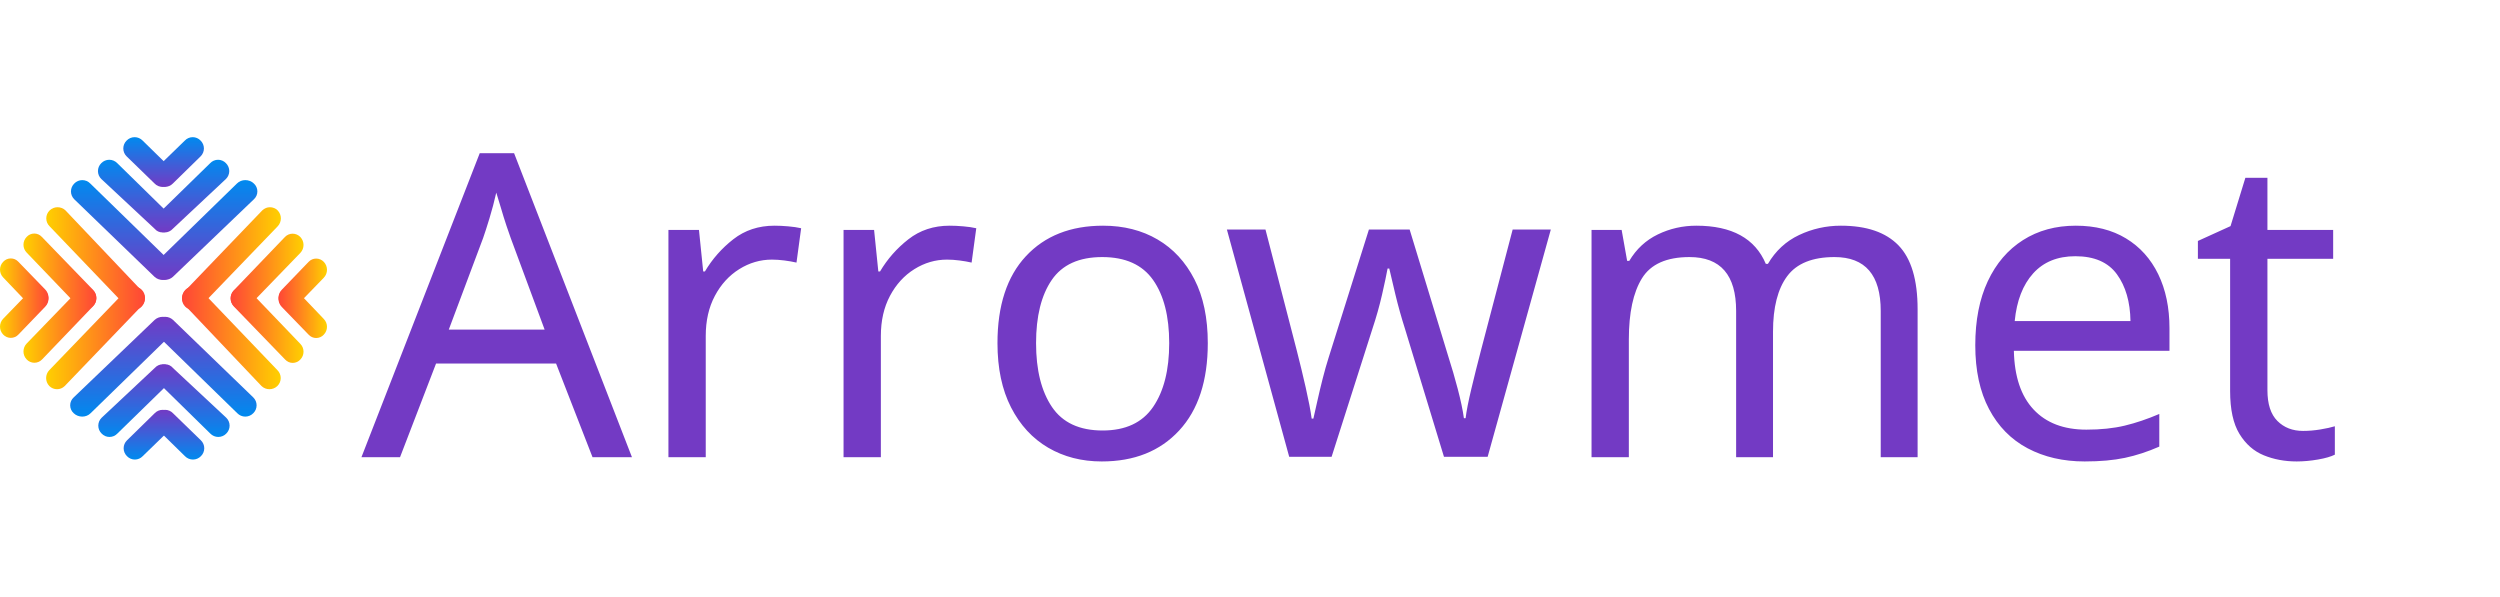
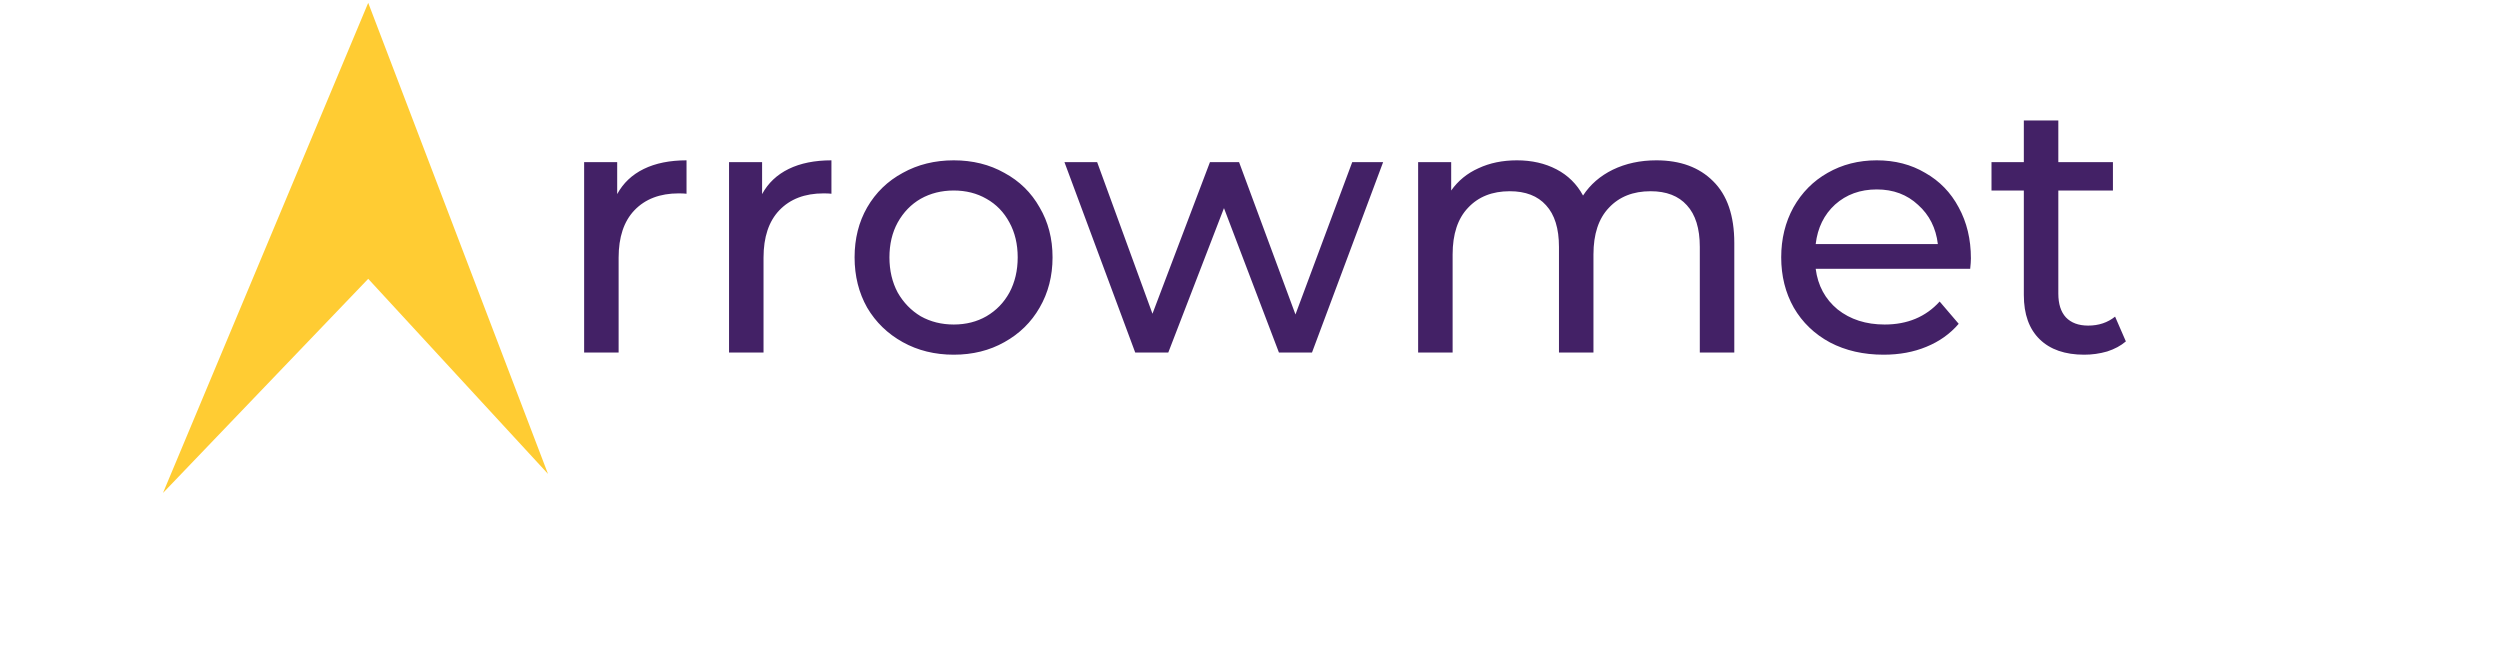
- <svg xmlns="http://www.w3.org/2000/svg" xmlns:xlink="http://www.w3.org/1999/xlink" width="3390.125" height="809">
-   <defs>
-     <linearGradient id="a" x1=".5" y1="1" x2=".5" gradientUnits="objectBoundingBox">
-       <stop offset="0" stop-color="#008aef" />
-       <stop offset="1" stop-color="#733ac4" />
-     </linearGradient>
-     <linearGradient id="c" y1="0" y2="1" xlink:href="#a" />
-     <linearGradient id="b" x1=".5" y1="1" x2=".5" gradientUnits="objectBoundingBox">
-       <stop offset="0" stop-color="#ffd000" />
-       <stop offset="1" stop-color="#ff4537" />
-     </linearGradient>
-     <linearGradient id="d" y1="0" y2="1" xlink:href="#b" />
-   </defs>
-   <g data-name="Group 61">
-     <g data-name="Group 21" fill-rule="evenodd">
-       <path data-name="Path 7" d="M46.983 62.882a14.954 14.954 0 010-21.455l37.558-36.78a15.033 15.033 0 0121.643 0 14.954 14.954 0 010 21.455l-37.876 36.78a14.663 14.663 0 01-21.325 0z" transform="translate(125.211 555.706)" fill="url(#a)" />
-       <path data-name="Path 8" d="M46.983 100.42a14.954 14.954 0 010-21.455l71.932-67.43c6.047-6.743 15.914-6.743 21.643 0 6.047 6.13 6.047 15.325 0 18.39l-72.25 70.495a14.663 14.663 0 01-21.325 0z" transform="translate(90.836 487.517)" fill="url(#a)" />
-       <path data-name="Path 9" d="M47.222 142.987a14.439 14.439 0 010-21.455L157.03 16.4c6.047-5.517 15.914-5.517 21.643 0a14.24 14.24 0 010 20.842L70.139 142.987c-6.048 6.13-16.551 6.13-22.917 0z" transform="translate(52.721 417.366)" fill="url(#a)" />
-       <path data-name="Path 10" d="M97.572 62.882a14.954 14.954 0 000-21.455L59.7 4.647a14.663 14.663 0 00-21.325 0 14.954 14.954 0 000 21.455l37.558 36.78a15.035 15.035 0 0021.639 0z" transform="translate(174.881 555.706)" fill="url(#a)" />
-       <path data-name="Path 11" d="M124.736 100.42a14.954 14.954 0 000-21.455l-72.25-67.43a13.769 13.769 0 00-21.325 0c-6.047 6.13-6.047 15.325 0 18.39l71.932 70.495a15.035 15.035 0 0021.643 0z" transform="translate(182.092 487.517)" fill="url(#a)" />
-       <path data-name="Path 12" d="M153.661 142.987a14.954 14.954 0 000-21.455L44.808 16.4a15.808 15.808 0 00-21.325 0 14.24 14.24 0 000 20.842l108.535 105.745a15.035 15.035 0 0021.643 0z" transform="translate(189.77 417.366)" fill="url(#a)" />
-       <g data-name="Group 1" transform="translate(96.22 186)" fill="url(#c)">
-         <path data-name="Path 30" d="M175.773 4.6a14.954 14.954 0 010 21.455l-37.558 36.777a15.033 15.033 0 01-21.643 0 14.954 14.954 0 010-21.455L154.448 4.6a14.663 14.663 0 0121.325 0z" />
-         <path data-name="Path 27" d="M210.147 35.25a14.954 14.954 0 010 21.455l-71.932 67.428c-6.047 6.743-15.914 6.743-21.643 0-6.047-6.13-6.047-15.325 0-18.39l72.25-70.493a14.663 14.663 0 0121.325 0z" />
-         <path data-name="Path 26" d="M248.023 62.835a14.439 14.439 0 010 21.455L138.215 189.417c-6.047 5.517-15.914 5.517-21.643 0a14.24 14.24 0 010-20.842l108.535-105.74c6.047-6.132 16.55-6.132 22.916 0z" />
-         <path data-name="Path 29" d="M75.513 4.6a14.954 14.954 0 000 21.455l37.876 36.78a14.663 14.663 0 0021.325 0 14.954 14.954 0 000-21.455L97.156 4.6a15.035 15.035 0 00-21.643 0z" />
-         <path data-name="Path 28" d="M41.139 35.25a14.954 14.954 0 000 21.455l72.25 67.43a13.769 13.769 0 0021.325 0c6.047-6.13 6.047-15.325 0-18.39L62.782 35.25a15.035 15.035 0 00-21.643 0z" />
-         <path data-name="Path 25" d="M4.536 62.835a14.954 14.954 0 000 21.455l108.853 105.13a15.808 15.808 0 0021.325 0 14.24 14.24 0 000-20.842L26.179 62.835a15.035 15.035 0 00-21.643 0z" />
-       </g>
-       <g data-name="Group 4">
-         <path data-name="Path 19" d="M63.768 4.368a15.512 15.512 0 00-21.58 0L4.536 40.841a13.89 13.89 0 000 20.535 15.2 15.2 0 0021.325 0l37.907-36.167a14.476 14.476 0 000-20.841z" transform="rotate(-90 418.02 40.345)" fill="url(#b)" />
-         <path data-name="Path 21" d="M4.3 129.113a15.035 15.035 0 0021.643 0L134.793 24.9a14.416 14.416 0 000-20.535 15.591 15.591 0 00-21.643 0L4.3 107.658a15.54 15.54 0 000 21.455z" transform="rotate(-90 387.384 140.411)" fill="url(#b)" />
-         <path data-name="Path 22" d="M4.428 4.367a15.512 15.512 0 0121.58 0l37.653 36.474a13.89 13.89 0 010 20.535 15.2 15.2 0 01-21.325 0L4.428 24.9a14.119 14.119 0 010-20.533z" transform="rotate(90 46.395 397.026)" fill="url(#d)" />
-         <path data-name="Path 23" d="M4.476 4.368a15.59 15.59 0 0121.643 0l71.933 69.575a13.89 13.89 0 010 20.535 15.2 15.2 0 01-21.325 0L4.476 25.21a14.368 14.368 0 010-20.842z" transform="rotate(90 47.359 364.242)" fill="url(#d)" />
-         <path data-name="Path 24" d="M4.3 4.368a15.59 15.59 0 0121.643 0l108.85 104.823a14.416 14.416 0 010 20.535 15.59 15.59 0 01-21.643 0L4.3 25.21a14.786 14.786 0 010-20.842z" transform="rotate(90 49.933 330.941)" fill="url(#d)" />
-         <path data-name="Path 20" d="M98.111 4.368a15.591 15.591 0 00-21.643 0L4.536 73.943a13.89 13.89 0 000 20.535 15.2 15.2 0 0021.325 0l72.25-69.269a14.342 14.342 0 000-20.841z" transform="rotate(-90 402.438 89.678)" fill="url(#b)" />
-       </g>
-       <g data-name="Group 5">
-         <path data-name="Path 19" d="M63.768 4.368a15.512 15.512 0 00-21.58 0L4.536 40.841a13.89 13.89 0 000 20.535 15.2 15.2 0 0021.325 0l37.907-36.167a14.476 14.476 0 000-20.841z" transform="rotate(90 -142.347 208.091)" fill="url(#b)" />
-         <path data-name="Path 21" d="M4.3 129.113a15.035 15.035 0 0021.643 0L134.793 24.9a14.416 14.416 0 000-20.535 15.591 15.591 0 00-21.643 0L4.3 107.658a15.54 15.54 0 000 21.455z" transform="rotate(90 -42.28 238.728)" fill="url(#b)" />
-         <path data-name="Path 22" d="M4.428 4.367a15.512 15.512 0 0121.58 0l37.653 36.474a13.89 13.89 0 010 20.535 15.2 15.2 0 01-21.325 0L4.428 24.9a14.119 14.119 0 010-20.533z" transform="matrix(0 -1 1 0 0 458.173)" fill="url(#d)" />
-         <path data-name="Path 23" d="M4.476 4.368a15.59 15.59 0 0121.643 0l71.933 69.575a13.89 13.89 0 010 20.535 15.2 15.2 0 01-21.325 0L4.476 25.21a14.368 14.368 0 010-20.842z" transform="rotate(-90 261.87 230.05)" fill="url(#d)" />
-         <path data-name="Path 24" d="M4.3 4.368a15.59 15.59 0 0121.643 0l108.85 104.823a14.416 14.416 0 010 20.535 15.59 15.59 0 01-21.643 0L4.3 25.21a14.786 14.786 0 010-20.842z" transform="rotate(-90 295.17 232.625)" fill="url(#d)" />
-         <path data-name="Path 20" d="M98.111 4.368a15.591 15.591 0 00-21.643 0L4.536 73.943a13.89 13.89 0 000 20.535 15.2 15.2 0 0021.325 0l72.25-69.269a14.342 14.342 0 000-20.841z" transform="rotate(90 -93.013 223.673)" fill="url(#b)" />
-       </g>
-     </g>
-     <text data-name="Arrowmet" transform="translate(490.125 620)" fill="#733ac4" font-size="575" font-family="SegoeUI-Semibold, Segoe UI" font-weight="600">
-       <tspan y="0" font-family="AzoSans-Medium, Azo Sans" font-weight="500">Arrowmet</tspan>
-     </text>
-   </g>
+ <svg xmlns="http://www.w3.org/2000/svg" width="668" height="179" fill="none">
+   <path d="M164.912 51.864c1.6-2.944 3.968-5.184 7.104-6.72 3.136-1.536 6.944-2.304 11.424-2.304v8.928c-.512-.064-1.216-.096-2.112-.096-4.992 0-8.928 1.504-11.808 4.512-2.816 2.944-4.224 7.168-4.224 12.672V94.2h-9.216V43.32h8.832v8.544zm38.719 0c1.6-2.944 3.968-5.184 7.104-6.72 3.136-1.536 6.944-2.304 11.424-2.304v8.928c-.512-.064-1.216-.096-2.112-.096-4.992 0-8.928 1.504-11.808 4.512-2.816 2.944-4.224 7.168-4.224 12.672V94.2h-9.216V43.32h8.832v8.544zm51.21 42.912c-5.056 0-9.6-1.12-13.632-3.36-4.032-2.24-7.2-5.312-9.504-9.216-2.24-3.968-3.36-8.448-3.36-13.44 0-4.992 1.12-9.44 3.36-13.344 2.304-3.968 5.472-7.04 9.504-9.216 4.032-2.24 8.576-3.36 13.632-3.36 5.056 0 9.568 1.12 13.536 3.36 4.032 2.176 7.168 5.248 9.408 9.216 2.304 3.904 3.456 8.352 3.456 13.344 0 4.992-1.152 9.472-3.456 13.44-2.24 3.904-5.376 6.976-9.408 9.216-3.968 2.24-8.48 3.36-13.536 3.36zm0-8.064c3.264 0 6.176-.736 8.736-2.208 2.624-1.536 4.672-3.648 6.144-6.336 1.472-2.752 2.208-5.888 2.208-9.408 0-3.52-.736-6.624-2.208-9.312-1.472-2.752-3.52-4.864-6.144-6.336-2.56-1.472-5.472-2.208-8.736-2.208-3.264 0-6.208.736-8.832 2.208-2.56 1.472-4.608 3.584-6.144 6.336-1.472 2.688-2.208 5.792-2.208 9.312 0 3.52.736 6.656 2.208 9.408 1.536 2.688 3.584 4.8 6.144 6.336 2.624 1.472 5.568 2.208 8.832 2.208zM369.572 43.32L350.564 94.2h-8.832l-14.688-38.592-14.88 38.592h-8.832L284.42 43.32h8.736l14.784 40.512L323.3 43.32h7.776l15.072 40.704 15.168-40.704h8.256zm73-.48c6.4 0 11.456 1.856 15.168 5.568 3.776 3.712 5.664 9.216 5.664 16.512V94.2h-9.216V65.976c0-4.928-1.152-8.64-3.456-11.136-2.24-2.496-5.472-3.744-9.696-3.744-4.672 0-8.384 1.472-11.136 4.416-2.752 2.88-4.128 7.04-4.128 12.48V94.2h-9.216V65.976c0-4.928-1.152-8.64-3.456-11.136-2.24-2.496-5.472-3.744-9.696-3.744-4.672 0-8.384 1.472-11.136 4.416-2.752 2.88-4.128 7.04-4.128 12.48V94.2h-9.216V43.32h8.832v7.584c1.856-2.624 4.288-4.608 7.296-5.952 3.008-1.408 6.432-2.112 10.272-2.112 3.968 0 7.488.8 10.56 2.4 3.072 1.6 5.44 3.936 7.104 7.008 1.92-2.944 4.576-5.248 7.968-6.912 3.456-1.664 7.328-2.496 11.616-2.496zm84.054 26.208c0 .704-.064 1.632-.192 2.784h-41.28c.576 4.48 2.528 8.096 5.856 10.848 3.392 2.688 7.584 4.032 12.576 4.032 6.08 0 10.976-2.048 14.688-6.144l5.088 5.952c-2.304 2.688-5.184 4.736-8.64 6.144-3.392 1.408-7.2 2.112-11.424 2.112-5.376 0-10.144-1.088-14.304-3.264-4.16-2.24-7.392-5.344-9.696-9.312-2.24-3.968-3.36-8.448-3.36-13.44 0-4.928 1.088-9.376 3.264-13.344 2.24-3.968 5.28-7.04 9.12-9.216 3.904-2.24 8.288-3.36 13.152-3.36 4.864 0 9.184 1.12 12.96 3.36 3.84 2.176 6.816 5.248 8.928 9.216 2.176 3.968 3.264 8.512 3.264 13.632zm-25.152-18.432c-4.416 0-8.128 1.344-11.136 4.032-2.944 2.688-4.672 6.208-5.184 10.56h32.64c-.512-4.288-2.272-7.776-5.28-10.464-2.944-2.752-6.624-4.128-11.04-4.128zm66.558 40.608c-1.344 1.152-3.008 2.048-4.992 2.688a21.924 21.924 0 01-6.144.864c-5.12 0-9.088-1.376-11.904-4.128-2.816-2.752-4.224-6.688-4.224-11.808V50.904h-8.64V43.32h8.64V32.184h9.216V43.32h14.592v7.584h-14.592v27.552c0 2.752.672 4.864 2.016 6.336 1.408 1.472 3.392 2.208 5.952 2.208 2.816 0 5.216-.8 7.2-2.4l2.88 6.624z" fill="#432166" />
+   <path d="M146.424 126.626L98.387 74.5 43.55 131.718 98.387.756l48.037 125.87z" fill="#FC3" />
</svg>
